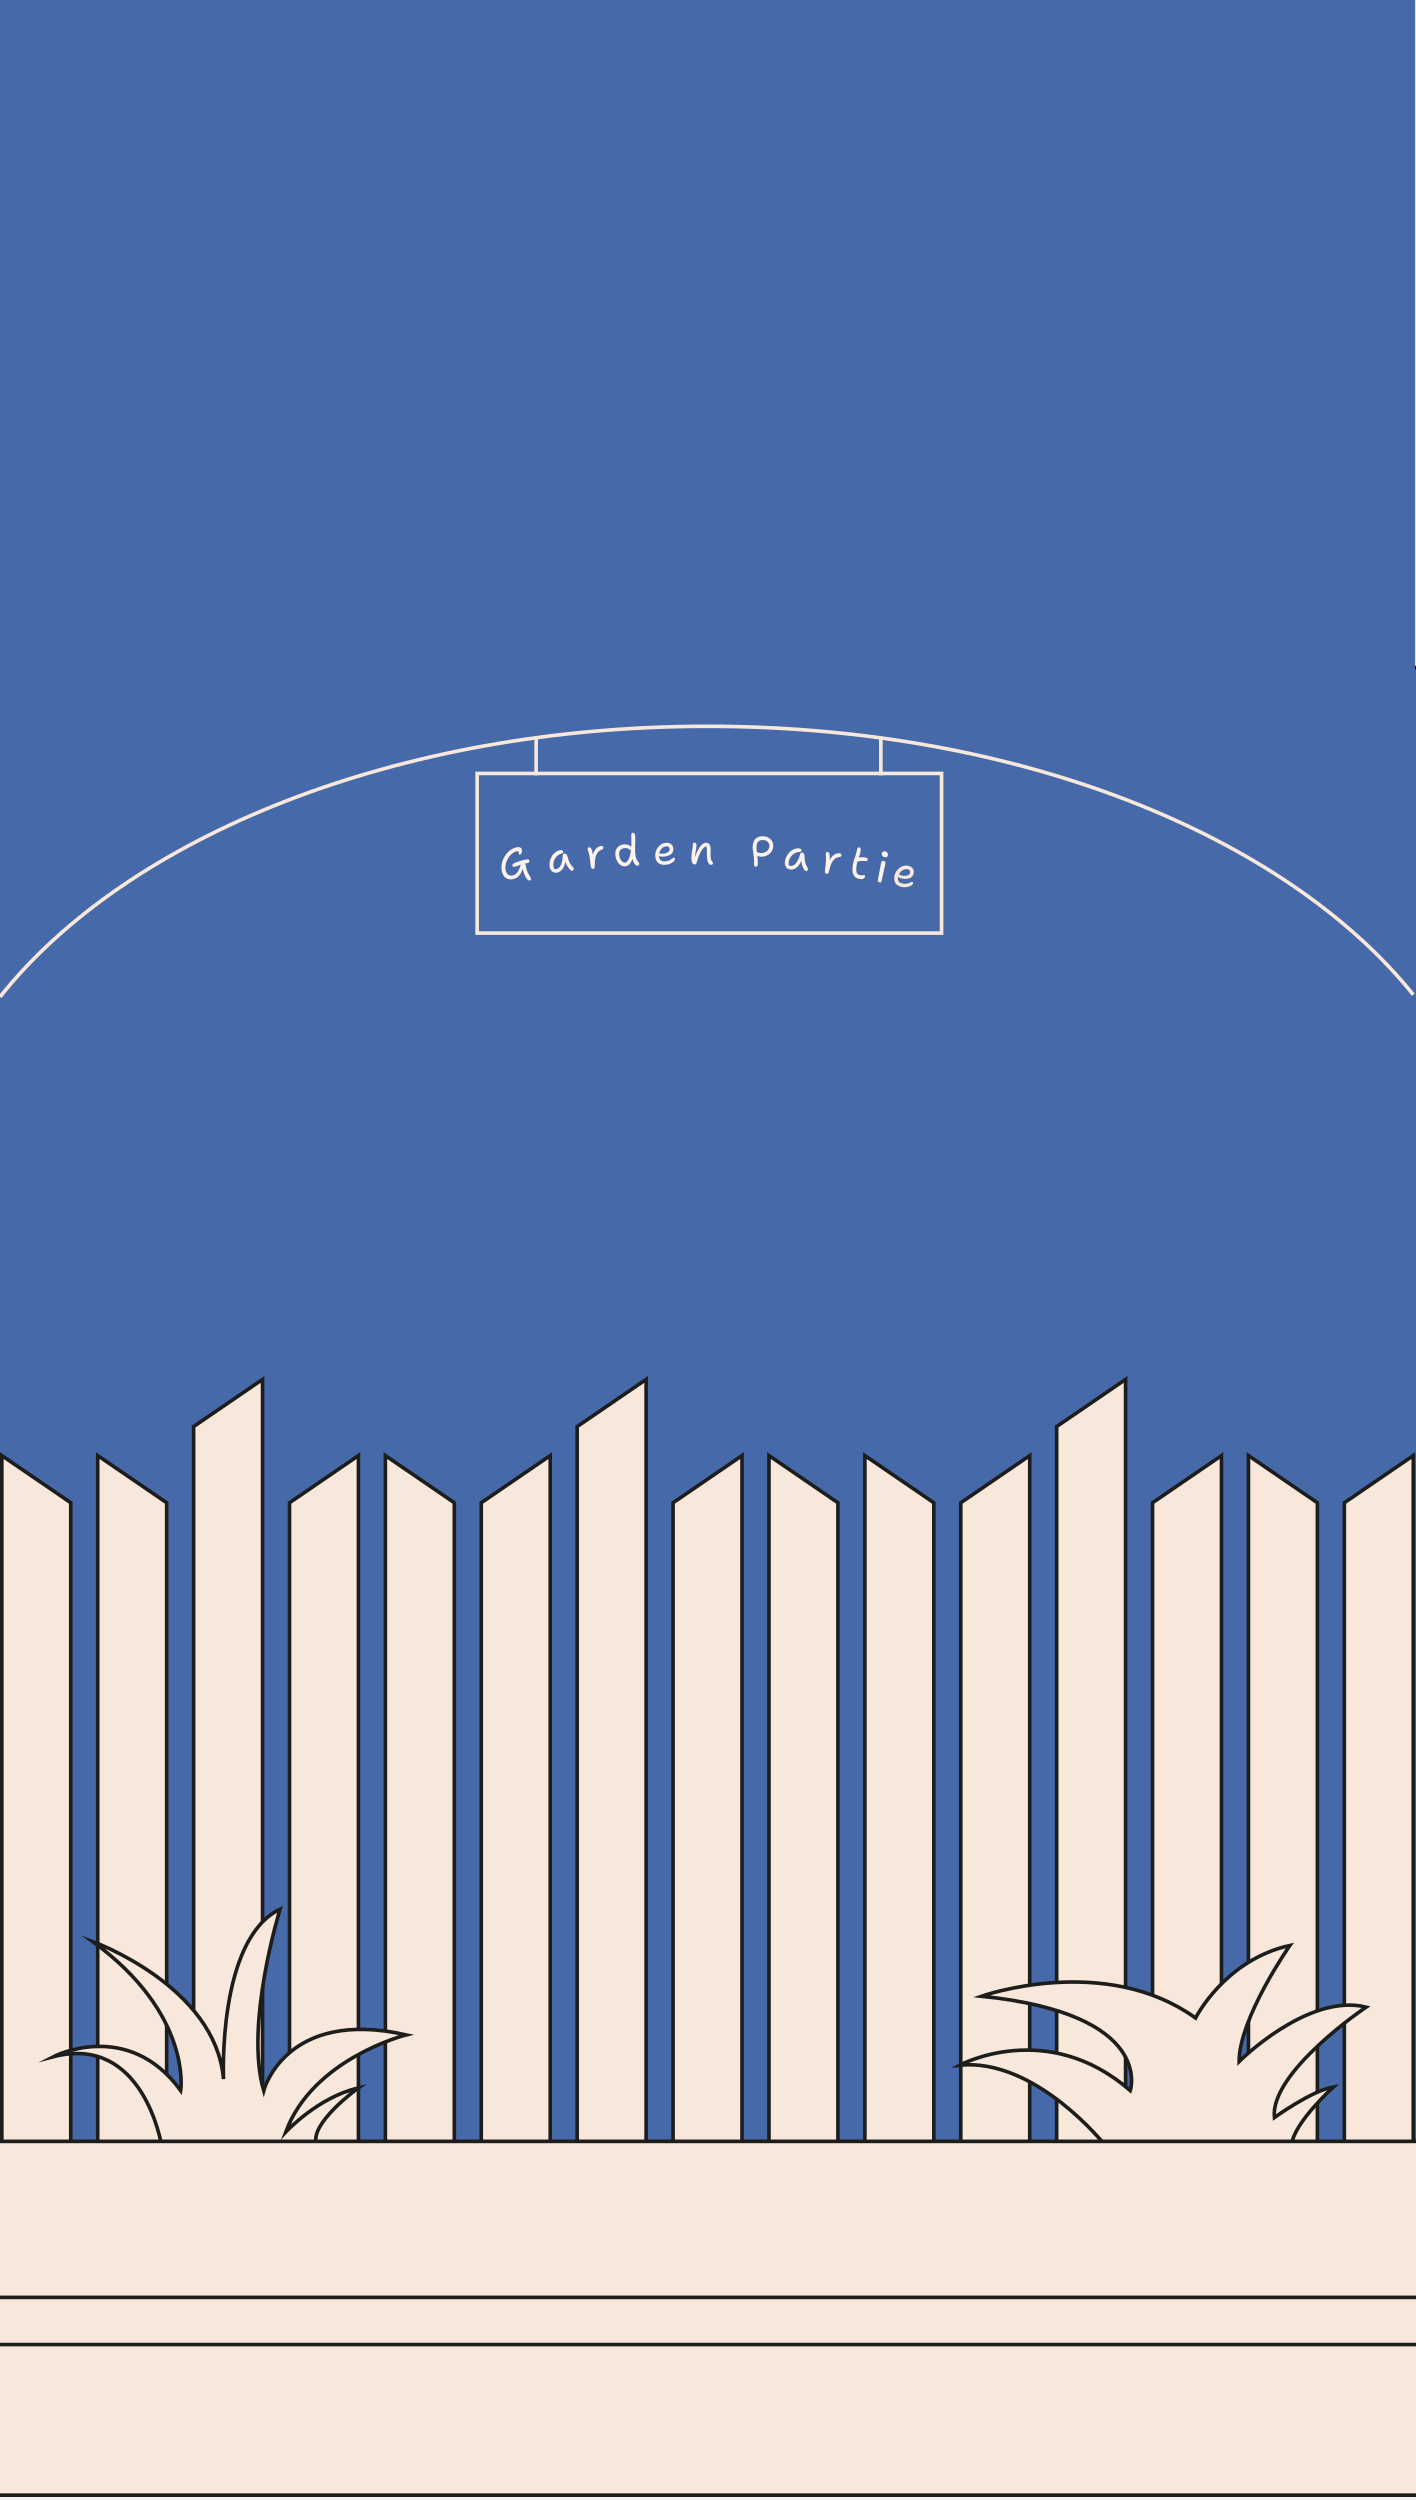
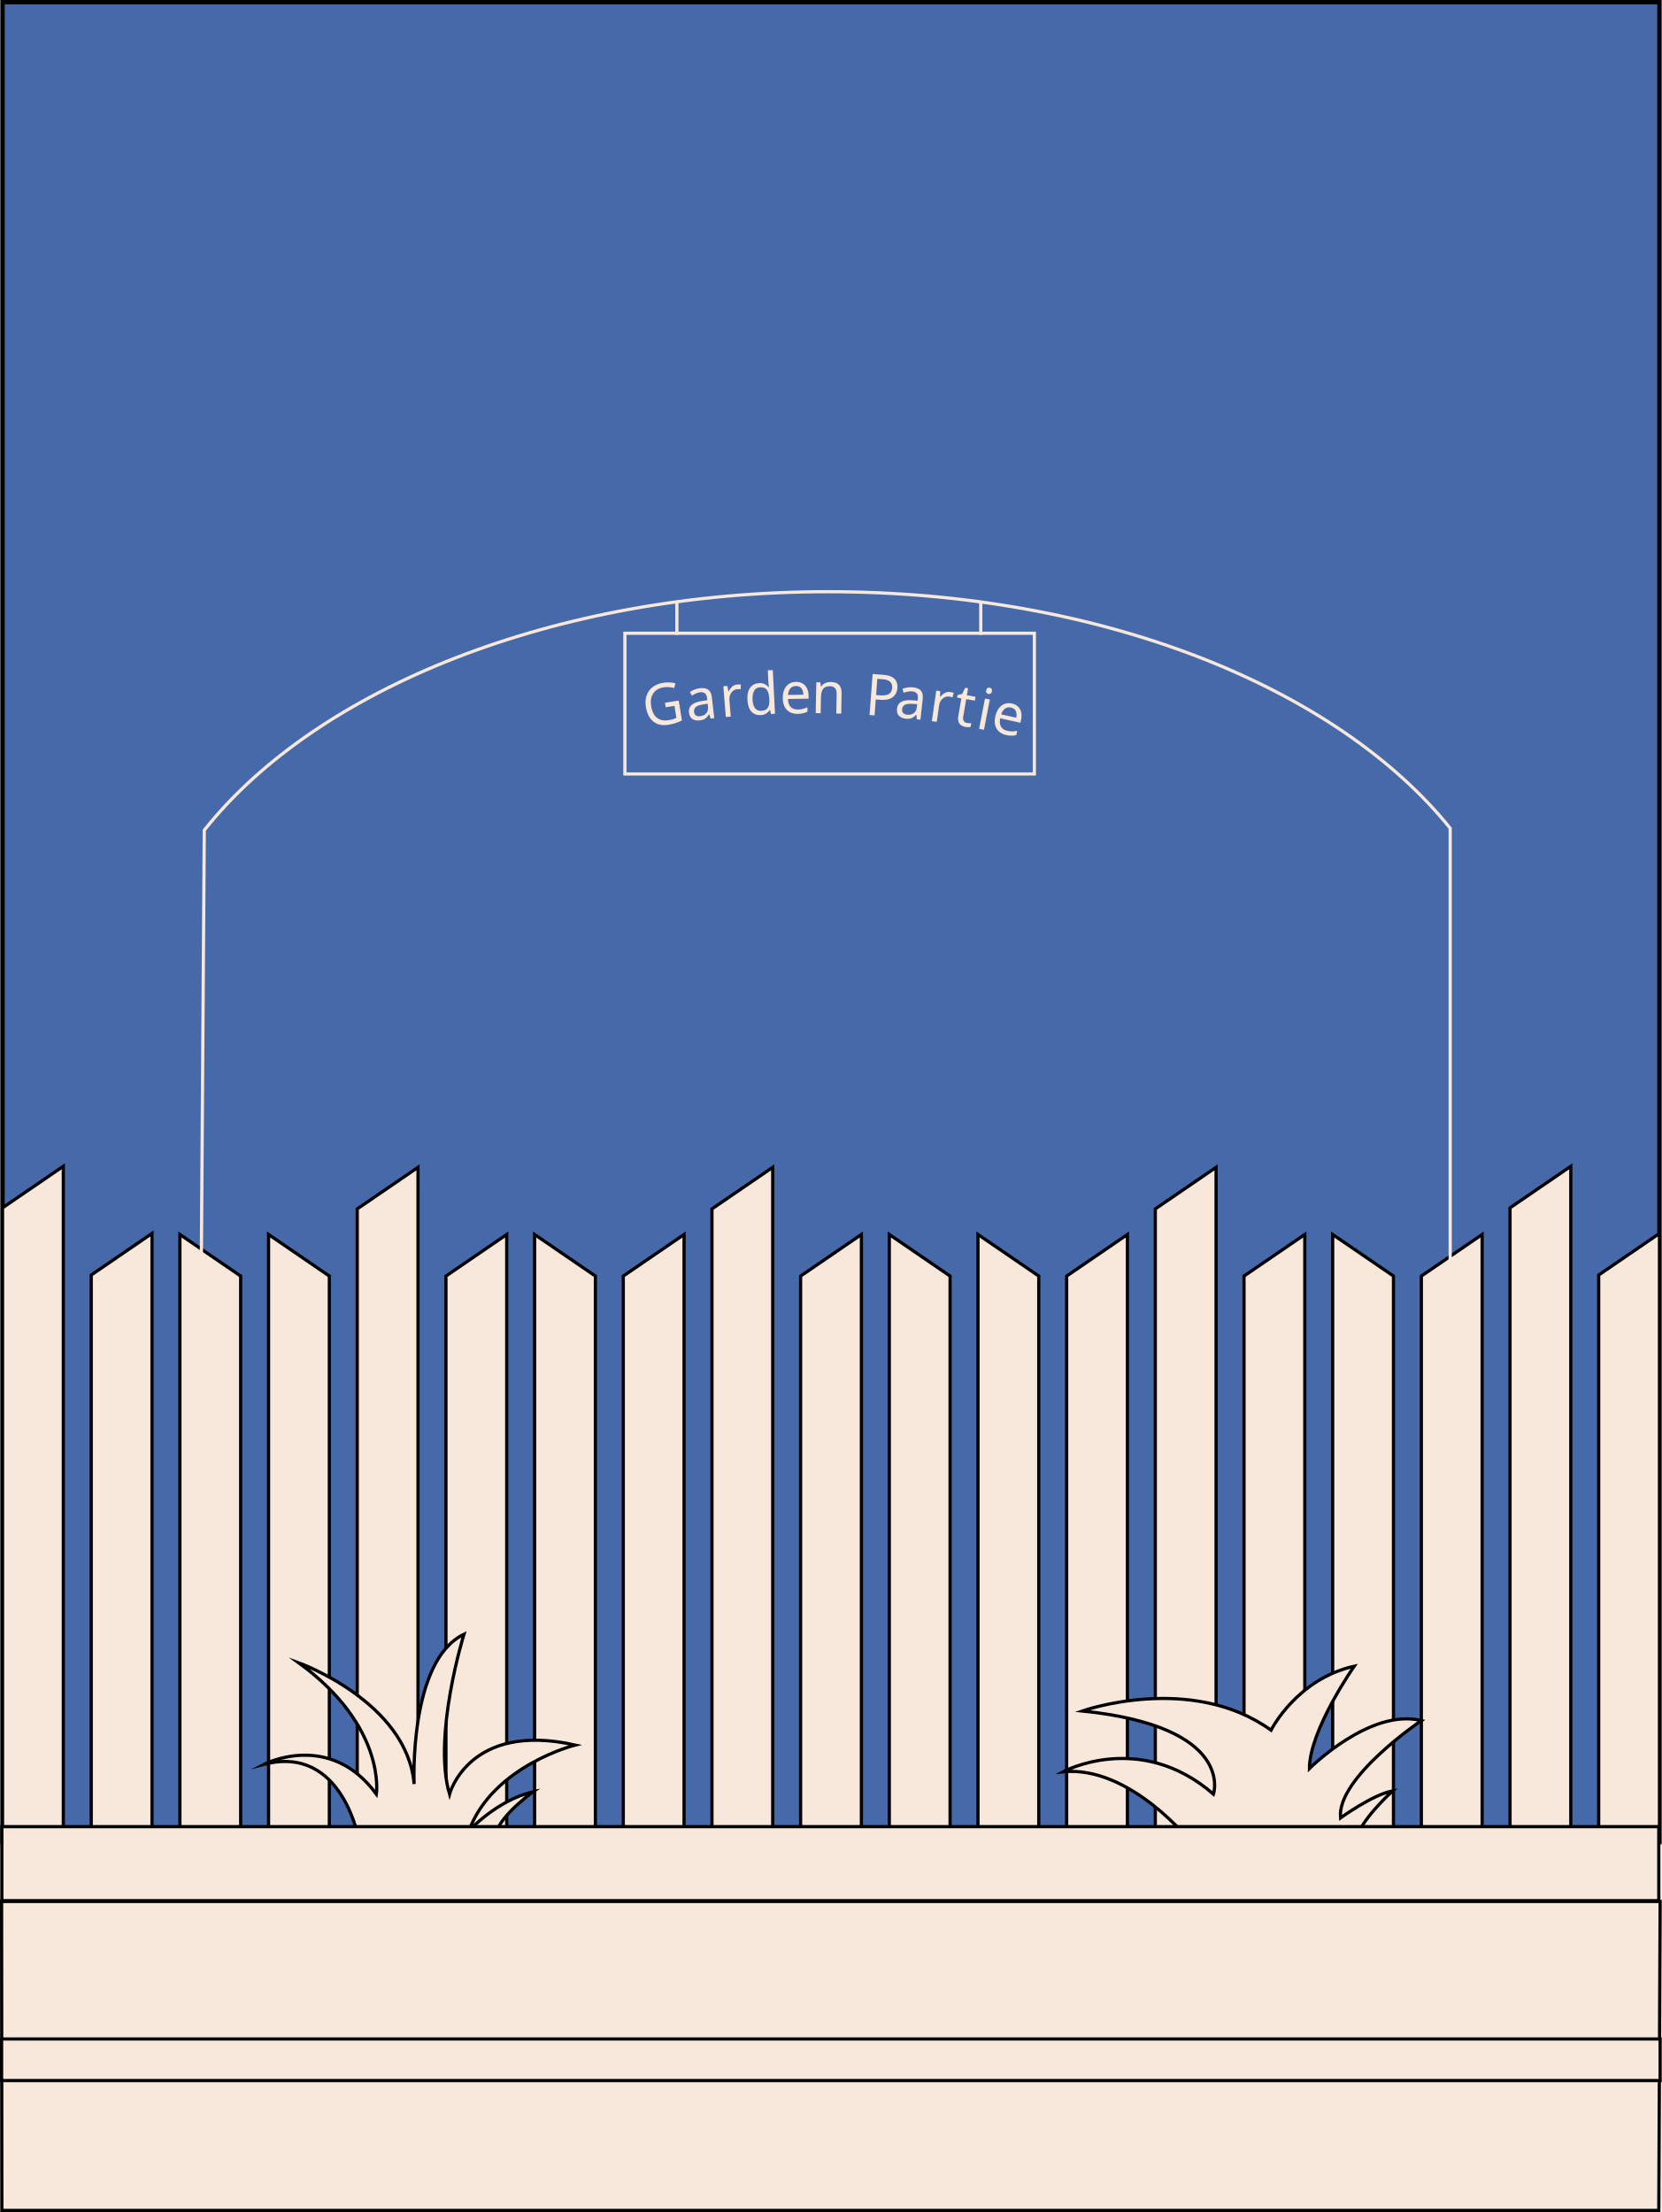
- <svg xmlns="http://www.w3.org/2000/svg" width="390" height="689" viewBox="0 0 390 689" fill="none">
-   <g clip-path="url(#clip0_662_406)">
-     <path d="M397 184H-5V591H397V184Z" fill="#4669AA" stroke="black" stroke-miterlimit="10" />
-     <path d="M19.5 591.16H0.5V401.16L19.5 414.16V591.16Z" fill="#F8E8DB" stroke="#1D1D1B" stroke-miterlimit="10" />
-     <path d="M125.21 591.16H106.21V401.16L125.21 414.16V591.16Z" fill="#F8E8DB" stroke="#1D1D1B" stroke-miterlimit="10" />
-     <path d="M230.93 591.16H211.93V401.16L230.93 414.16V591.16Z" fill="#F8E8DB" stroke="#1D1D1B" stroke-miterlimit="10" />
-     <path d="M363.07 591.16H344.07V401.16L363.07 414.16V591.16Z" fill="#F8E8DB" stroke="#1D1D1B" stroke-miterlimit="10" />
-     <path d="M257.36 591.16H238.36V401.16L257.36 414.16V591.16Z" fill="#F8E8DB" stroke="#1D1D1B" stroke-miterlimit="10" />
-     <path d="M45.93 591.16H26.93V401.16L45.93 414.16V591.16Z" fill="#F8E8DB" stroke="#1D1D1B" stroke-miterlimit="10" />
-     <path d="M53.36 591.16H72.36V380.16L53.36 393.16V591.16Z" fill="#F8E8DB" stroke="#1D1D1B" stroke-miterlimit="10" />
-     <path d="M159.07 591.16H178.07V380.16L159.07 393.16V591.16Z" fill="#F8E8DB" stroke="#1D1D1B" stroke-miterlimit="10" />
-     <path d="M291.21 591.16H310.21V380.16L291.21 393.16V591.16Z" fill="#F8E8DB" stroke="#1D1D1B" stroke-miterlimit="10" />
-     <path d="M79.79 591.16H98.79V401.16L79.79 414.16V591.16Z" fill="#F8E8DB" stroke="#1D1D1B" stroke-miterlimit="10" />
-     <path d="M370.5 591.16H389.5V401.16L370.5 414.16V591.16Z" fill="#F8E8DB" stroke="#1D1D1B" stroke-miterlimit="10" />
-     <path d="M264.79 591.16H283.79V401.16L264.79 414.16V591.16Z" fill="#F8E8DB" stroke="#1D1D1B" stroke-miterlimit="10" />
-     <path d="M185.5 591.16H204.5V401.16L185.5 414.16V591.16Z" fill="#F8E8DB" stroke="#1D1D1B" stroke-miterlimit="10" />
-     <path d="M317.64 591.16H336.64V401.16L317.64 414.16V591.16Z" fill="#F8E8DB" stroke="#1D1D1B" stroke-miterlimit="10" />
-     <path d="M132.64 591.16H151.64V401.16L132.64 414.16V591.16Z" fill="#F8E8DB" stroke="#1D1D1B" stroke-miterlimit="10" />
-     <path d="M0 274.75C35.03 230.61 109.18 200.17 195 200.17C280.82 200.17 354.27 230.33 389.5 274.13" stroke="#F8E8DB" stroke-miterlimit="10" />
-     <path d="M146.022 242.658C145.842 242.686 145.685 242.655 145.55 242.565C145.415 242.474 145.271 242.324 145.118 242.116C145.013 241.965 144.886 241.748 144.737 241.467C144.595 241.177 144.447 240.804 144.294 240.347C144.141 239.89 144 239.335 143.872 238.682L144.27 238.691C144.062 239.55 143.802 240.233 143.49 240.74C143.186 241.246 142.845 241.621 142.467 241.866C142.096 242.102 141.707 242.252 141.3 242.317C140.799 242.397 140.337 242.362 139.912 242.214C139.487 242.065 139.131 241.793 138.844 241.398C138.556 241.002 138.36 240.476 138.255 239.82C138.164 239.249 138.169 238.678 138.27 238.109C138.38 237.538 138.566 236.995 138.828 236.48C139.09 235.957 139.411 235.485 139.793 235.063C140.175 234.641 140.597 234.293 141.058 234.019C141.527 233.743 142.012 233.566 142.513 233.486C142.794 233.441 143.028 233.448 143.214 233.506C143.398 233.557 143.541 233.646 143.642 233.775C143.742 233.903 143.806 234.053 143.834 234.225C143.871 234.46 143.869 234.673 143.827 234.864C143.794 235.054 143.726 235.209 143.625 235.329C143.524 235.45 143.403 235.521 143.262 235.544C143.153 235.561 143.081 235.536 143.046 235.47C143.018 235.394 143 235.305 142.991 235.202C142.991 235.098 142.982 234.995 142.966 234.893C142.958 234.79 142.916 234.709 142.843 234.648C142.777 234.586 142.662 234.569 142.497 234.595C142.13 234.654 141.776 234.798 141.436 235.029C141.095 235.252 140.779 235.539 140.491 235.89C140.21 236.239 139.97 236.622 139.772 237.039C139.574 237.456 139.434 237.887 139.353 238.333C139.272 238.779 139.264 239.209 139.33 239.624C139.433 240.265 139.65 240.724 139.983 240.999C140.316 241.275 140.705 241.377 141.151 241.306C141.542 241.244 141.885 241.085 142.181 240.829C142.477 240.573 142.735 240.231 142.956 239.803C143.176 239.375 143.367 238.863 143.529 238.268C143.59 238.05 143.677 237.891 143.79 237.793C143.902 237.695 144.06 237.63 144.264 237.597C144.405 237.575 144.518 237.609 144.605 237.699C144.698 237.78 144.759 237.911 144.788 238.091C144.868 238.591 144.964 239.045 145.077 239.452C145.198 239.858 145.332 240.221 145.48 240.543C145.635 240.863 145.799 241.158 145.97 241.427C146.056 241.566 146.127 241.683 146.182 241.778C146.238 241.873 146.274 241.952 146.292 242.013C146.319 242.081 146.338 242.15 146.349 242.221C146.368 242.338 146.347 242.433 146.287 242.507C146.228 242.589 146.139 242.639 146.022 242.658ZM141.812 238.891C141.64 238.918 141.5 238.896 141.392 238.825C141.293 238.753 141.231 238.647 141.209 238.506C141.19 238.389 141.224 238.275 141.311 238.165C141.398 238.055 141.58 237.941 141.858 237.825C142.376 237.606 142.895 237.415 143.415 237.251C143.942 237.087 144.475 236.962 145.015 236.876C145.242 236.84 145.417 236.836 145.542 236.864C145.674 236.883 145.765 236.928 145.817 237C145.875 237.063 145.913 237.149 145.93 237.259C145.949 237.376 145.916 237.498 145.832 237.623C145.754 237.74 145.606 237.816 145.387 237.851C144.707 237.96 144.134 238.091 143.67 238.245C143.213 238.398 142.838 238.538 142.546 238.665C142.252 238.784 142.007 238.86 141.812 238.891Z" fill="#FBF2EB" />
-     <path d="M153.427 240.513C153.073 240.554 152.753 240.507 152.467 240.373C152.188 240.238 151.961 240.029 151.785 239.746C151.608 239.463 151.497 239.121 151.451 238.72C151.408 238.343 151.423 237.954 151.496 237.555C151.57 237.156 151.693 236.771 151.866 236.4C152.038 236.03 152.255 235.694 152.515 235.393C152.783 235.091 153.085 234.845 153.422 234.655C153.758 234.457 154.127 234.334 154.528 234.288C154.709 234.267 154.864 234.297 154.993 234.378C155.122 234.459 155.197 234.594 155.219 234.783C155.23 234.877 155.208 234.963 155.153 235.041C155.105 235.111 155.023 235.16 154.907 235.189C154.364 235.323 153.903 235.572 153.522 235.935C153.149 236.296 152.874 236.715 152.698 237.189C152.521 237.664 152.461 238.145 152.517 238.633C152.544 238.861 152.587 239.068 152.648 239.252C152.709 239.428 152.822 239.654 152.99 239.93L152.282 239.186C152.484 239.347 152.647 239.447 152.771 239.489C152.904 239.529 153.076 239.537 153.288 239.513C153.792 239.455 154.206 239.104 154.53 238.461C154.863 237.817 155.054 236.914 155.103 235.752C155.118 235.599 155.159 235.479 155.229 235.391C155.298 235.296 155.399 235.24 155.533 235.225C155.722 235.203 155.892 235.259 156.042 235.393C156.193 235.519 156.297 235.699 156.356 235.931C156.479 236.379 156.601 236.78 156.721 237.133C156.848 237.477 157.009 237.801 157.204 238.105C157.397 238.402 157.648 238.712 157.957 239.035C158.037 239.106 158.086 239.192 158.106 239.293C158.126 239.394 158.122 239.498 158.094 239.605C158.073 239.703 158.027 239.788 157.956 239.86C157.892 239.931 157.81 239.973 157.707 239.985C157.597 239.997 157.504 239.984 157.428 239.945C157.351 239.906 157.278 239.855 157.207 239.791C157.033 239.596 156.867 239.404 156.71 239.215C156.552 239.018 156.402 238.792 156.261 238.537C156.119 238.274 155.988 237.963 155.866 237.602C155.744 237.233 155.638 236.795 155.548 236.287L155.936 236.231C155.909 236.967 155.823 237.603 155.677 238.138C155.53 238.665 155.337 239.098 155.097 239.436C154.856 239.767 154.59 240.021 154.3 240.198C154.017 240.374 153.726 240.479 153.427 240.513Z" fill="#FBF2EB" />
-     <path d="M163.431 239.46C163.312 239.469 163.207 239.442 163.114 239.378C163.021 239.314 162.946 239.217 162.887 239.087C162.829 238.957 162.793 238.809 162.779 238.643C162.737 238.13 162.688 237.625 162.631 237.129C162.575 236.633 162.506 236.178 162.424 235.764C162.35 235.349 162.263 235.01 162.162 234.748C162.1 234.571 162.053 234.432 162.02 234.331C161.996 234.23 161.98 234.128 161.972 234.025C161.96 233.883 161.986 233.766 162.05 233.673C162.121 233.572 162.236 233.515 162.393 233.502C162.536 233.49 162.667 233.547 162.789 233.672C162.918 233.788 163.035 234.005 163.14 234.322C163.245 234.632 163.337 235.069 163.415 235.635C163.493 236.201 163.56 236.918 163.615 237.788L163.208 237.475C163.201 236.705 163.27 236.052 163.417 235.515C163.571 234.97 163.769 234.529 164.011 234.191C164.262 233.853 164.535 233.6 164.831 233.433C165.127 233.265 165.425 233.169 165.725 233.145C165.923 233.129 166.061 233.165 166.14 233.254C166.226 233.342 166.275 233.453 166.286 233.588C166.295 233.698 166.268 233.808 166.206 233.916C166.143 234.017 166.026 234.098 165.856 234.159C165.454 234.288 165.128 234.485 164.88 234.752C164.631 235.011 164.435 235.329 164.291 235.706C164.154 236.075 164.057 236.492 164 236.958C163.951 237.422 163.928 237.925 163.933 238.465C163.938 238.719 163.922 238.919 163.887 239.065C163.858 239.202 163.807 239.298 163.732 239.352C163.657 239.413 163.557 239.449 163.431 239.46Z" fill="#FBF2EB" />
-     <path d="M172.301 238.764C171.929 238.783 171.58 238.709 171.255 238.543C170.937 238.377 170.655 238.142 170.41 237.837C170.172 237.532 169.98 237.177 169.833 236.772C169.685 236.367 169.6 235.935 169.577 235.476C169.55 234.946 169.633 234.478 169.827 234.072C170.028 233.665 170.321 233.341 170.705 233.1C171.09 232.858 171.539 232.728 172.053 232.71C172.449 232.69 172.792 232.728 173.082 232.825C173.372 232.913 173.597 233.048 173.757 233.231C173.925 233.412 174.015 233.626 174.027 233.871C174.032 233.974 174.009 234.058 173.957 234.124C173.904 234.183 173.842 234.214 173.771 234.217C173.668 234.222 173.58 234.199 173.506 234.147C173.432 234.096 173.346 234.036 173.247 233.97C173.156 233.895 173.03 233.834 172.869 233.787C172.708 233.74 172.493 233.723 172.224 233.736C171.687 233.764 171.282 233.927 171.012 234.226C170.742 234.525 170.619 234.924 170.645 235.422C170.667 235.857 170.754 236.253 170.907 236.61C171.068 236.967 171.26 237.247 171.485 237.449C171.717 237.652 171.952 237.747 172.189 237.735C172.608 237.714 172.962 237.41 173.249 236.825C173.544 236.231 173.759 235.379 173.893 234.27C174.027 233.153 174.054 231.808 173.974 230.234C173.961 229.973 173.995 229.789 174.077 229.682C174.166 229.574 174.282 229.517 174.425 229.509C174.615 229.5 174.766 229.587 174.878 229.772C174.99 229.949 175.051 230.215 175.061 230.571C175.083 231.157 175.086 231.68 175.07 232.141C175.061 232.594 175.048 233.038 175.03 233.475C175.02 233.904 175.028 234.375 175.054 234.89C175.08 235.396 175.133 235.813 175.213 236.142C175.301 236.471 175.398 236.736 175.503 236.937C175.616 237.137 175.719 237.298 175.813 237.42C175.914 237.542 175.999 237.653 176.068 237.752C176.144 237.852 176.185 237.965 176.192 238.091C176.198 238.218 176.157 238.335 176.067 238.442C175.985 238.542 175.853 238.596 175.671 238.605C175.489 238.614 175.302 238.529 175.11 238.348C174.927 238.167 174.759 237.914 174.608 237.588C174.465 237.263 174.347 236.892 174.254 236.476C174.169 236.052 174.123 235.607 174.115 235.139L174.653 234.957C174.54 235.851 174.363 236.578 174.121 237.137C173.888 237.688 173.611 238.095 173.291 238.357C172.979 238.611 172.649 238.746 172.301 238.764Z" fill="#FBF2EB" />
-     <path d="M183.193 238.349C182.591 238.358 182.098 238.255 181.715 238.039C181.339 237.815 181.057 237.511 180.869 237.126C180.689 236.732 180.595 236.282 180.587 235.775C180.581 235.372 180.646 234.967 180.782 234.561C180.926 234.147 181.134 233.771 181.406 233.434C181.678 233.09 182.007 232.811 182.392 232.599C182.777 232.388 183.21 232.278 183.693 232.27C184.066 232.265 184.391 232.327 184.671 232.457C184.95 232.588 185.167 232.786 185.321 233.053C185.484 233.312 185.568 233.644 185.574 234.047C185.581 234.475 185.456 234.841 185.199 235.146C184.95 235.443 184.605 235.674 184.164 235.839C183.723 236.005 183.225 236.091 182.671 236.1C182.196 236.107 181.862 236.049 181.67 235.925C181.478 235.793 181.381 235.648 181.379 235.49C181.377 235.395 181.4 235.327 181.447 235.287C181.494 235.239 181.572 235.214 181.683 235.212C181.77 235.211 181.878 235.225 182.005 235.255C182.14 235.276 182.33 235.285 182.575 235.282C182.971 235.276 183.315 235.223 183.607 235.123C183.906 235.016 184.141 234.869 184.313 234.685C184.484 234.5 184.568 234.289 184.564 234.051C184.56 233.782 184.49 233.581 184.353 233.448C184.216 233.316 183.994 233.252 183.685 233.257C183.376 233.261 183.092 233.337 182.833 233.484C182.582 233.63 182.363 233.827 182.177 234.076C181.998 234.324 181.86 234.607 181.762 234.926C181.664 235.236 181.617 235.562 181.623 235.902C181.627 236.187 181.678 236.444 181.777 236.672C181.875 236.892 182.033 237.072 182.249 237.211C182.465 237.343 182.755 237.406 183.119 237.4C183.546 237.393 183.902 237.336 184.185 237.229C184.477 237.122 184.717 237.003 184.905 236.873C185.093 236.736 185.249 236.619 185.375 236.522C185.508 236.417 185.63 236.363 185.74 236.362C185.851 236.36 185.927 236.39 185.968 236.453C186.008 236.516 186.03 236.619 186.032 236.761C186.034 236.919 185.958 237.091 185.802 237.276C185.654 237.452 185.447 237.622 185.18 237.784C184.913 237.947 184.61 238.082 184.272 238.19C183.932 238.29 183.573 238.343 183.193 238.349Z" fill="#FBF2EB" />
-     <path d="M195.953 238.346C195.715 238.341 195.508 238.23 195.33 238.013C195.152 237.788 195.016 237.429 194.922 236.936C194.836 236.435 194.801 235.785 194.816 234.985C194.823 234.605 194.821 234.3 194.81 234.07C194.798 233.84 194.774 233.658 194.737 233.522C194.708 233.387 194.662 233.279 194.6 233.199C194.539 233.119 194.461 233.034 194.368 232.945C194.526 232.94 194.66 232.963 194.77 233.012C194.888 233.054 194.974 233.135 195.027 233.255C195.08 233.367 195.109 233.518 195.114 233.708C195.006 233.539 194.913 233.427 194.835 233.37C194.765 233.313 194.674 233.284 194.563 233.282C194.405 233.279 194.221 233.378 194.011 233.58C193.801 233.774 193.582 234.051 193.354 234.411C193.125 234.771 192.903 235.203 192.688 235.706C192.473 236.201 192.28 236.748 192.11 237.346C192.025 237.693 191.929 237.933 191.824 238.066C191.718 238.198 191.578 238.263 191.404 238.26C191.111 238.254 190.893 238.072 190.749 237.713C190.605 237.354 190.539 236.897 190.549 236.343C190.557 235.939 190.579 235.587 190.616 235.286C190.662 234.986 190.707 234.706 190.751 234.445C190.804 234.185 190.848 233.916 190.885 233.64C190.93 233.364 190.956 233.047 190.962 232.691C190.965 232.54 191.003 232.426 191.076 232.348C191.149 232.263 191.256 232.221 191.399 232.224C191.581 232.227 191.718 232.297 191.811 232.434C191.911 232.562 191.959 232.777 191.953 233.078C191.948 233.339 191.92 233.592 191.868 233.837C191.823 234.081 191.775 234.346 191.722 234.63C191.669 234.914 191.623 235.246 191.584 235.625C191.546 235.997 191.533 236.436 191.548 236.944L191.335 236.88C191.623 235.864 191.948 235.011 192.31 234.32C192.679 233.63 193.062 233.111 193.456 232.762C193.859 232.413 194.25 232.242 194.63 232.249C195.05 232.257 195.36 232.429 195.559 232.766C195.767 233.102 195.865 233.548 195.855 234.102C195.843 234.72 195.837 235.25 195.837 235.694C195.836 236.137 195.869 236.502 195.935 236.789C196.001 237.075 196.119 237.295 196.291 237.449C196.369 237.514 196.423 237.586 196.453 237.666C196.483 237.738 196.497 237.825 196.496 237.928C196.494 238.031 196.448 238.129 196.359 238.222C196.278 238.308 196.143 238.349 195.953 238.346Z" fill="#FBF2EB" />
-     <path d="M208.297 238.871C208.139 238.859 208.01 238.778 207.91 238.628C207.81 238.477 207.772 238.248 207.795 237.94C207.834 237.427 207.833 236.958 207.794 236.534C207.754 236.11 207.701 235.709 207.634 235.331C207.575 234.953 207.52 234.587 207.467 234.234C207.423 233.873 207.414 233.507 207.442 233.136C207.485 232.568 207.621 232.078 207.851 231.666C208.081 231.246 208.414 230.934 208.851 230.729C209.288 230.515 209.838 230.434 210.501 230.484C211.015 230.522 211.473 230.664 211.875 230.909C212.285 231.154 212.602 231.488 212.824 231.91C213.047 232.324 213.137 232.819 213.093 233.395C213.065 233.774 212.954 234.135 212.762 234.478C212.569 234.821 212.316 235.12 212.003 235.374C211.69 235.628 211.326 235.823 210.911 235.959C210.504 236.087 210.064 236.133 209.59 236.098C209.298 236.076 209.04 236.016 208.817 235.92C208.594 235.824 208.42 235.704 208.296 235.559C208.172 235.415 208.115 235.272 208.126 235.13C208.135 235.011 208.173 234.923 208.241 234.864C208.317 234.806 208.399 234.781 208.485 234.787C208.596 234.796 208.693 234.823 208.777 234.869C208.862 234.907 208.966 234.951 209.089 235C209.221 235.041 209.397 235.07 209.618 235.087C210.069 235.121 210.47 235.06 210.823 234.904C211.177 234.748 211.459 234.527 211.672 234.241C211.892 233.956 212.014 233.648 212.039 233.316C212.068 232.937 212.008 232.619 211.861 232.361C211.721 232.105 211.522 231.907 211.262 231.768C211.003 231.622 210.724 231.537 210.424 231.514C209.824 231.469 209.362 231.593 209.038 231.886C208.722 232.18 208.541 232.623 208.497 233.216C208.47 233.571 208.479 233.929 208.523 234.29C208.568 234.643 208.623 235.016 208.689 235.41C208.754 235.804 208.805 236.241 208.84 236.72C208.876 237.191 208.871 237.727 208.826 238.327C208.813 238.501 208.763 238.64 208.676 238.745C208.597 238.842 208.47 238.884 208.297 238.871Z" fill="#FBF2EB" />
-     <path d="M217.842 239.649C217.488 239.611 217.186 239.494 216.937 239.299C216.695 239.105 216.52 238.851 216.411 238.536C216.302 238.222 216.269 237.864 216.313 237.462C216.355 237.084 216.456 236.709 216.616 236.336C216.776 235.963 216.982 235.615 217.232 235.292C217.483 234.969 217.768 234.69 218.089 234.454C218.417 234.219 218.767 234.046 219.137 233.935C219.509 233.817 219.895 233.779 220.297 233.823C220.478 233.843 220.622 233.907 220.73 234.014C220.838 234.122 220.881 234.27 220.861 234.459C220.85 234.553 220.81 234.632 220.739 234.696C220.677 234.753 220.586 234.783 220.466 234.786C219.908 234.797 219.402 234.936 218.95 235.206C218.507 235.476 218.146 235.823 217.869 236.246C217.591 236.67 217.426 237.126 217.372 237.614C217.347 237.842 217.344 238.053 217.363 238.246C217.382 238.432 217.443 238.677 217.545 238.983L217.02 238.101C217.181 238.302 217.318 238.437 217.43 238.505C217.55 238.574 217.716 238.62 217.929 238.643C218.433 238.698 218.914 238.448 219.373 237.893C219.84 237.339 220.227 236.501 220.533 235.379C220.581 235.233 220.648 235.125 220.736 235.055C220.824 234.977 220.935 234.945 221.069 234.96C221.258 234.98 221.411 235.073 221.528 235.237C221.647 235.393 221.709 235.591 221.714 235.831C221.735 236.295 221.765 236.713 221.804 237.084C221.852 237.447 221.937 237.799 222.059 238.139C222.182 238.471 222.358 238.829 222.587 239.213C222.649 239.299 222.678 239.394 222.675 239.497C222.672 239.601 222.645 239.701 222.594 239.799C222.552 239.89 222.489 239.963 222.403 240.017C222.325 240.073 222.235 240.095 222.133 240.083C222.023 240.071 221.935 240.038 221.869 239.983C221.803 239.928 221.743 239.861 221.688 239.784C221.561 239.555 221.443 239.331 221.331 239.111C221.221 238.884 221.125 238.631 221.044 238.351C220.964 238.063 220.905 237.73 220.867 237.351C220.829 236.965 220.823 236.514 220.847 235.999L221.238 236.03C221.049 236.742 220.824 237.343 220.563 237.832C220.303 238.313 220.019 238.693 219.709 238.969C219.401 239.238 219.086 239.427 218.763 239.535C218.448 239.644 218.142 239.682 217.842 239.649Z" fill="#FBF2EB" />
-     <path d="M227.806 240.836C227.688 240.819 227.591 240.769 227.515 240.686C227.439 240.603 227.387 240.492 227.359 240.352C227.331 240.212 227.329 240.059 227.353 239.895C227.426 239.385 227.49 238.882 227.545 238.386C227.6 237.89 227.634 237.431 227.647 237.009C227.667 236.588 227.657 236.238 227.617 235.96C227.596 235.773 227.581 235.627 227.572 235.522C227.571 235.418 227.577 235.315 227.592 235.213C227.612 235.072 227.664 234.963 227.747 234.887C227.839 234.804 227.963 234.774 228.12 234.796C228.261 234.817 228.377 234.901 228.467 235.05C228.567 235.193 228.633 235.43 228.665 235.763C228.699 236.088 228.691 236.534 228.641 237.103C228.591 237.672 228.497 238.387 228.358 239.247L228.03 238.852C228.194 238.099 228.407 237.478 228.67 236.987C228.941 236.49 229.232 236.104 229.544 235.829C229.863 235.554 230.186 235.369 230.512 235.271C230.838 235.174 231.15 235.147 231.448 235.19C231.644 235.218 231.77 235.284 231.827 235.388C231.892 235.493 231.915 235.613 231.896 235.746C231.88 235.856 231.83 235.956 231.745 236.048C231.66 236.132 231.529 236.185 231.35 236.208C230.929 236.243 230.567 236.363 230.266 236.568C229.966 236.765 229.703 237.032 229.479 237.368C229.264 237.697 229.077 238.082 228.917 238.523C228.766 238.965 228.633 239.45 228.517 239.978C228.465 240.226 228.406 240.418 228.339 240.552C228.28 240.68 228.208 240.762 228.123 240.797C228.037 240.841 227.931 240.854 227.806 240.836Z" fill="#FBF2EB" />
-     <path d="M236.911 242.242C236.31 242.139 235.854 241.913 235.545 241.562C235.235 241.212 235.043 240.761 234.969 240.21C234.903 239.66 234.929 239.038 235.048 238.343C235.121 237.922 235.205 237.547 235.302 237.218C235.406 236.89 235.512 236.579 235.618 236.284C235.725 235.989 235.82 235.692 235.904 235.392C236.006 235.032 236.08 234.74 236.127 234.515C236.182 234.283 236.235 234.071 236.284 233.879C236.318 233.772 236.374 233.681 236.451 233.606C236.528 233.531 236.641 233.506 236.789 233.532C237.039 233.574 237.178 233.751 237.205 234.061C237.233 234.363 237.166 234.805 237.001 235.388C236.909 235.693 236.818 235.963 236.73 236.197C236.65 236.432 236.57 236.664 236.49 236.891C236.42 237.112 236.348 237.349 236.272 237.601C236.206 237.847 236.144 238.138 236.087 238.473C235.98 239.098 235.949 239.603 235.996 239.988C236.042 240.374 236.161 240.663 236.353 240.857C236.545 241.051 236.801 241.175 237.121 241.23C237.316 241.263 237.467 241.269 237.576 241.248C237.684 241.226 237.776 241.205 237.851 241.186C237.928 241.159 238.017 241.155 238.119 241.172C238.228 241.191 238.308 241.241 238.358 241.321C238.409 241.402 238.424 241.501 238.404 241.619C238.366 241.837 238.219 242.017 237.962 242.157C237.706 242.29 237.356 242.319 236.911 242.242ZM236.273 237.457C236.054 237.515 235.893 237.496 235.789 237.398C235.693 237.301 235.658 237.178 235.683 237.03C235.711 236.866 235.775 236.728 235.875 236.617C235.982 236.507 236.206 236.42 236.546 236.358C236.845 236.297 237.176 236.266 237.538 236.263C237.902 236.253 238.235 236.274 238.54 236.327C238.766 236.365 238.929 236.446 239.029 236.567C239.13 236.681 239.166 236.82 239.138 236.984C239.116 237.116 239.06 237.207 238.971 237.256C238.882 237.305 238.758 237.324 238.6 237.313C238.268 237.28 237.969 237.265 237.703 237.268C237.446 237.272 237.201 237.29 236.971 237.323C236.748 237.357 236.515 237.402 236.273 237.457Z" fill="#FBF2EB" />
-     <path d="M242.401 243.21C242.269 243.184 242.166 243.132 242.093 243.053C242.019 242.974 241.972 242.864 241.951 242.723C241.938 242.583 241.949 242.424 241.983 242.245C242.101 241.639 242.201 241.122 242.284 240.694C242.367 240.267 242.435 239.897 242.488 239.584C242.55 239.265 242.607 238.97 242.66 238.698C242.713 238.426 242.769 238.138 242.828 237.835C242.855 237.695 242.898 237.578 242.956 237.485C243.015 237.391 243.093 237.322 243.19 237.276C243.288 237.23 243.403 237.221 243.535 237.246C243.706 237.279 243.835 237.365 243.921 237.503C244.015 237.642 244.042 237.833 244.003 238.075C243.97 238.246 243.919 238.49 243.849 238.808C243.781 239.117 243.702 239.461 243.612 239.839C243.531 240.218 243.448 240.602 243.365 240.989C243.283 241.368 243.207 241.717 243.138 242.034C243.068 242.351 243.015 242.603 242.979 242.79C242.95 242.937 242.887 243.054 242.79 243.14C242.694 243.218 242.564 243.241 242.401 243.21ZM243.856 236.28C243.568 236.224 243.344 236.092 243.182 235.883C243.021 235.674 242.964 235.449 243.011 235.208C243.052 234.998 243.159 234.842 243.332 234.738C243.515 234.628 243.723 234.596 243.956 234.641C244.15 234.679 244.308 234.758 244.43 234.879C244.56 235.001 244.645 235.142 244.687 235.304C244.729 235.457 244.736 235.612 244.706 235.767C244.677 235.915 244.59 236.051 244.445 236.176C244.309 236.295 244.112 236.33 243.856 236.28Z" fill="#FBF2EB" />
-     <path d="M248.468 244.418C247.881 244.287 247.425 244.072 247.103 243.773C246.789 243.468 246.586 243.107 246.492 242.688C246.408 242.264 246.421 241.804 246.531 241.309C246.619 240.915 246.777 240.536 247.003 240.173C247.24 239.804 247.529 239.487 247.872 239.223C248.217 238.95 248.601 238.756 249.024 238.639C249.448 238.523 249.895 238.517 250.367 238.622C250.73 238.703 251.033 238.839 251.274 239.031C251.515 239.222 251.68 239.466 251.768 239.761C251.866 240.051 251.871 240.393 251.784 240.787C251.691 241.204 251.484 241.532 251.163 241.769C250.852 242 250.463 242.144 249.996 242.202C249.529 242.261 249.024 242.23 248.483 242.109C248.019 242.006 247.708 241.872 247.55 241.707C247.394 241.534 247.333 241.37 247.368 241.216C247.388 241.123 247.426 241.062 247.481 241.034C247.538 240.998 247.62 240.992 247.729 241.016C247.814 241.035 247.915 241.074 248.031 241.132C248.158 241.185 248.341 241.238 248.58 241.291C248.967 241.377 249.313 241.405 249.62 241.376C249.936 241.341 250.199 241.254 250.409 241.114C250.618 240.974 250.749 240.788 250.801 240.556C250.859 240.293 250.837 240.081 250.735 239.921C250.633 239.76 250.431 239.646 250.13 239.579C249.828 239.512 249.534 239.52 249.248 239.602C248.97 239.686 248.711 239.827 248.472 240.026C248.241 240.226 248.041 240.469 247.872 240.756C247.704 241.035 247.583 241.341 247.509 241.673C247.447 241.951 247.438 242.213 247.481 242.458C247.525 242.695 247.636 242.906 247.814 243.092C247.994 243.27 248.261 243.398 248.617 243.478C249.034 243.57 249.393 243.598 249.694 243.559C250.002 243.522 250.263 243.463 250.476 243.38C250.691 243.29 250.87 243.212 251.015 243.147C251.169 243.076 251.3 243.052 251.408 243.077C251.516 243.101 251.583 243.148 251.607 243.218C251.632 243.289 251.629 243.394 251.598 243.533C251.564 243.687 251.45 243.836 251.255 243.98C251.071 244.117 250.83 244.234 250.532 244.33C250.235 244.426 249.909 244.487 249.554 244.514C249.201 244.533 248.839 244.501 248.468 244.418Z" fill="#F8E8DB" />
-     <path d="M259.5 213.16H131.5V257.16H259.5V213.16Z" stroke="#F8E8DB" stroke-miterlimit="10" />
-     <path d="M147.76 203.32V213.66" stroke="#F8E8DB" stroke-miterlimit="10" />
-     <path d="M242.76 203.32V213.66" stroke="#F8E8DB" stroke-miterlimit="10" />
-     <path d="M44.5 591.16C44.5 591.16 39.55 560.38 14.67 566.84C14.67 566.84 35.16 556.15 49.81 576.16C49.81 576.16 53.03 555.08 25.52 535.08C25.52 535.08 59.46 547.32 61.6 573C61.6 573 59.91 534.41 77.19 526.17C77.19 526.17 67.32 557.94 72.67 576.17C72.67 576.17 78.74 553.31 111.97 560.81C111.97 560.81 86.25 567.24 78.74 587.6C78.74 587.6 87.67 577.95 98.75 575.45C98.75 575.45 84.82 585.45 87.32 591.17H44.5V591.16Z" fill="#F8E8DB" stroke="#1D1D1B" stroke-miterlimit="10" />
-     <path d="M304.5 591.16C304.5 591.16 285.5 567.16 264.5 569.16C264.5 569.16 288.5 556.16 311.5 576.16C311.5 576.16 318.5 555.09 270.5 550.16C270.5 550.16 304.5 538.16 329.5 556.16C329.5 556.16 337.5 540.16 355.5 536.16C355.5 536.16 341.5 556.16 341.5 568.16C341.5 568.16 360.5 549.16 376.5 553.16C376.5 553.16 349.94 571.04 351.22 583.6C351.22 583.6 361.5 576.16 367.5 575.16C367.5 575.16 356.43 585.16 355.97 591.16H304.5Z" fill="#F8E8DB" stroke="#1D1D1B" stroke-miterlimit="10" />
-     <path d="M1169 590.16H-1556.5V687.66H1169V590.16Z" fill="#F8E8DB" stroke="#1D1D1B" stroke-width="1.01" stroke-miterlimit="10" />
-     <path d="M1169 633.16H-1557.5V646.16H1169V633.16Z" fill="#F8E8DB" stroke="#1D1D1B" stroke-miterlimit="10" />
-   </g>
-   <rect y="-4" width="390" height="195" fill="#4669AA" />
+ <svg xmlns="http://www.w3.org/2000/svg" id="Calque_1" viewBox="0 0 519.5 691.67">
  <defs>
-     <clipPath id="clip0_662_406">
-       <rect width="2727.5" height="505.17" fill="white" transform="translate(-1558 183)" />
-     </clipPath>
+     <style>.cls-1{stroke-width:1px;}.cls-1,.cls-2,.cls-3{fill:#f8e8db;}.cls-1,.cls-3,.cls-4{stroke:#000;}.cls-1,.cls-3,.cls-4,.cls-5{stroke-miterlimit:10;}.cls-2{font-family:ShantellSans-Regular, 'Shantell Sans';font-size:18px;font-variation-settings:'wght' 400, 'INFM' 0, 'BNCE' 0, 'SPAC' 0;}.cls-4{fill:#4669aa;stroke-width:1.37px;}.cls-5{fill:none;stroke:#f8e8db;}</style>
  </defs>
+   <rect class="cls-4" x=".79" y=".68" width="518" height="575.33" />
+   <polygon class="cls-1" points="75.24 576.01 56.24 576.01 56.24 386.01 75.24 399.01 75.24 576.01" />
+   <polygon class="cls-1" points="186.13 576.01 167.13 576.01 167.13 386.01 186.13 399.01 186.13 576.01" />
+   <polygon class="cls-1" points="297.02 576.01 278.02 576.01 278.02 386.01 297.02 399.01 297.02 576.01" />
+   <polygon class="cls-1" points="435.63 576.01 416.63 576.01 416.63 386.01 435.63 399.01 435.63 576.01" />
+   <polygon class="cls-1" points="324.74 576.01 305.74 576.01 305.74 386.01 324.74 399.01 324.74 576.01" />
+   <polygon class="cls-1" points="102.96 576.01 83.96 576.01 83.96 386.01 102.96 399.01 102.96 576.01" />
+   <polygon class="cls-1" points="111.68 576.01 130.68 576.01 130.68 365.01 111.68 378.01 111.68 576.01" />
+   <polygon class="cls-1" points=".79 575.68 19.79 575.68 19.79 364.68 .79 377.68 .79 575.68" />
+   <polygon class="cls-1" points="222.57 576.01 241.57 576.01 241.57 365.01 222.57 378.01 222.57 576.01" />
+   <polygon class="cls-1" points="361.18 576.01 380.18 576.01 380.18 365.01 361.18 378.01 361.18 576.01" />
+   <polygon class="cls-1" points="472.07 575.68 491.07 575.68 491.07 364.68 472.07 377.68 472.07 575.68" />
+   <polygon class="cls-1" points="139.41 576.01 158.41 576.01 158.41 386.01 139.41 399.01 139.41 576.01" />
+   <polygon class="cls-1" points="444.35 576.01 463.35 576.01 463.35 386.01 444.35 399.01 444.35 576.01" />
+   <polygon class="cls-1" points="333.46 576.01 352.46 576.01 352.46 386.01 333.46 399.01 333.46 576.01" />
+   <polygon class="cls-1" points="250.29 576.01 269.29 576.01 269.29 386.01 250.29 399.01 250.29 576.01" />
+   <polygon class="cls-1" points="499.79 575.68 518.79 575.68 518.79 385.68 499.79 398.68 499.79 575.68" />
+   <polygon class="cls-1" points="388.91 576.01 407.91 576.01 407.91 386.01 388.91 399.01 388.91 576.01" />
+   <polygon class="cls-1" points="194.85 576.01 213.85 576.01 213.85 386.01 194.85 399.01 194.85 576.01" />
+   <polygon class="cls-1" points="28.52 575.68 47.52 575.68 47.52 385.68 28.52 398.68 28.52 575.68" />
+   <path class="cls-5" d="M61.74,571.17l2.12-311.57c35.03-44.14,109.18-74.58,195-74.58s159.27,30.16,194.5,73.96v312.19" />
+   <text class="cls-2" transform="translate(201.87 227.57) rotate(-9.07) scale(.98 1)">
+     <tspan x="0" y="0">G</tspan>
+   </text>
+   <text class="cls-2" transform="translate(214.88 225.52) rotate(-6.57) scale(.98 1)">
+     <tspan x="0" y="0">a</tspan>
+   </text>
+   <text class="cls-2" transform="translate(225.42 224.32) rotate(-4.69) scale(.98 1)">
+     <tspan x="0" y="0">r</tspan>
+   </text>
+   <text class="cls-2" transform="translate(232.94 223.67) rotate(-2.9) scale(.98 1)">
+     <tspan x="0" y="0">d</tspan>
+   </text>
+   <text class="cls-2" transform="translate(243.82 223.12) rotate(-.88) scale(.98 1)">
+     <tspan x="0" y="0">e</tspan>
+   </text>
+   <text class="cls-2" transform="translate(253.51 222.96) rotate(1.08) scale(.98 1)">
+     <tspan x="0" y="0">n</tspan>
+   </text>
+   <text class="cls-2" transform="translate(264.21 223.2) rotate(2.71) scale(.98 1)">
+     <tspan x="0" y="0"> </tspan>
+   </text>
+   <text class="cls-2" transform="translate(270.13 223.45) rotate(4.31) scale(.98 1)">
+     <tspan x="0" y="0">P</tspan>
+   </text>
+   <text class="cls-2" transform="translate(279.33 224.12) rotate(6.25) scale(.98 1)">
+     <tspan x="0" y="0">a</tspan>
+   </text>
+   <text class="cls-2" transform="translate(289.84 225.28) rotate(8.16) scale(.98 1)">
+     <tspan x="0" y="0">r</tspan>
+   </text>
+   <text class="cls-2" transform="translate(297.52 226.38) rotate(9.73) scale(.98 1)">
+     <tspan x="0" y="0">t</tspan>
+   </text>
+   <text class="cls-2" transform="translate(304.62 227.61) rotate(10.99) scale(.98 1)">
+     <tspan x="0" y="0">i</tspan>
+   </text>
+   <text class="cls-2" transform="translate(309.19 228.45) rotate(12.55) scale(.98 1)">
+     <tspan x="0" y="0">e</tspan>
+   </text>
+   <rect class="cls-5" x="195.36" y="198.01" width="128" height="44" />
+   <line class="cls-5" x1="211.61" y1="188.17" x2="211.61" y2="198.51" />
+   <line class="cls-5" x1="306.61" y1="188.17" x2="306.61" y2="198.51" />
+   <path class="cls-1" d="M112.36,576.01s-4.95-30.78-29.83-24.32c0,0,20.49-10.69,35.14,9.32,0,0,3.22-21.08-24.29-41.08,0,0,33.94,12.24,36.08,37.92,0,0-1.69-38.59,15.59-46.83,0,0-9.87,31.77-4.52,50,0,0,6.07-22.86,39.3-15.36,0,0-25.72,6.43-33.23,26.79,0,0,8.93-9.65,20.01-12.15,0,0-13.93,10-11.43,15.72h-42.82Z" />
+   <path class="cls-1" d="M372.36,576.01s-19-24-40-22c0,0,24-13,47,7,0,0,7-21.07-41-26,0,0,34-12,59,6,0,0,8-16,26-20,0,0-14,20-14,32,0,0,19-19,35-15,0,0-26.56,17.88-25.28,30.44,0,0,10.28-7.44,16.28-8.44,0,0-11.07,10-11.53,16h-51.47Z" />
+   <polygon class="cls-1" points="518.58 691.17 .58 691.17 .5 594.57 519 594.57 518.58 691.17" />
+   <rect class="cls-3" x=".5" y="637.57" width="518.5" height="13" />
+   <rect class="cls-1" x=".58" y="571.17" width="518" height="23.15" />
</svg>
